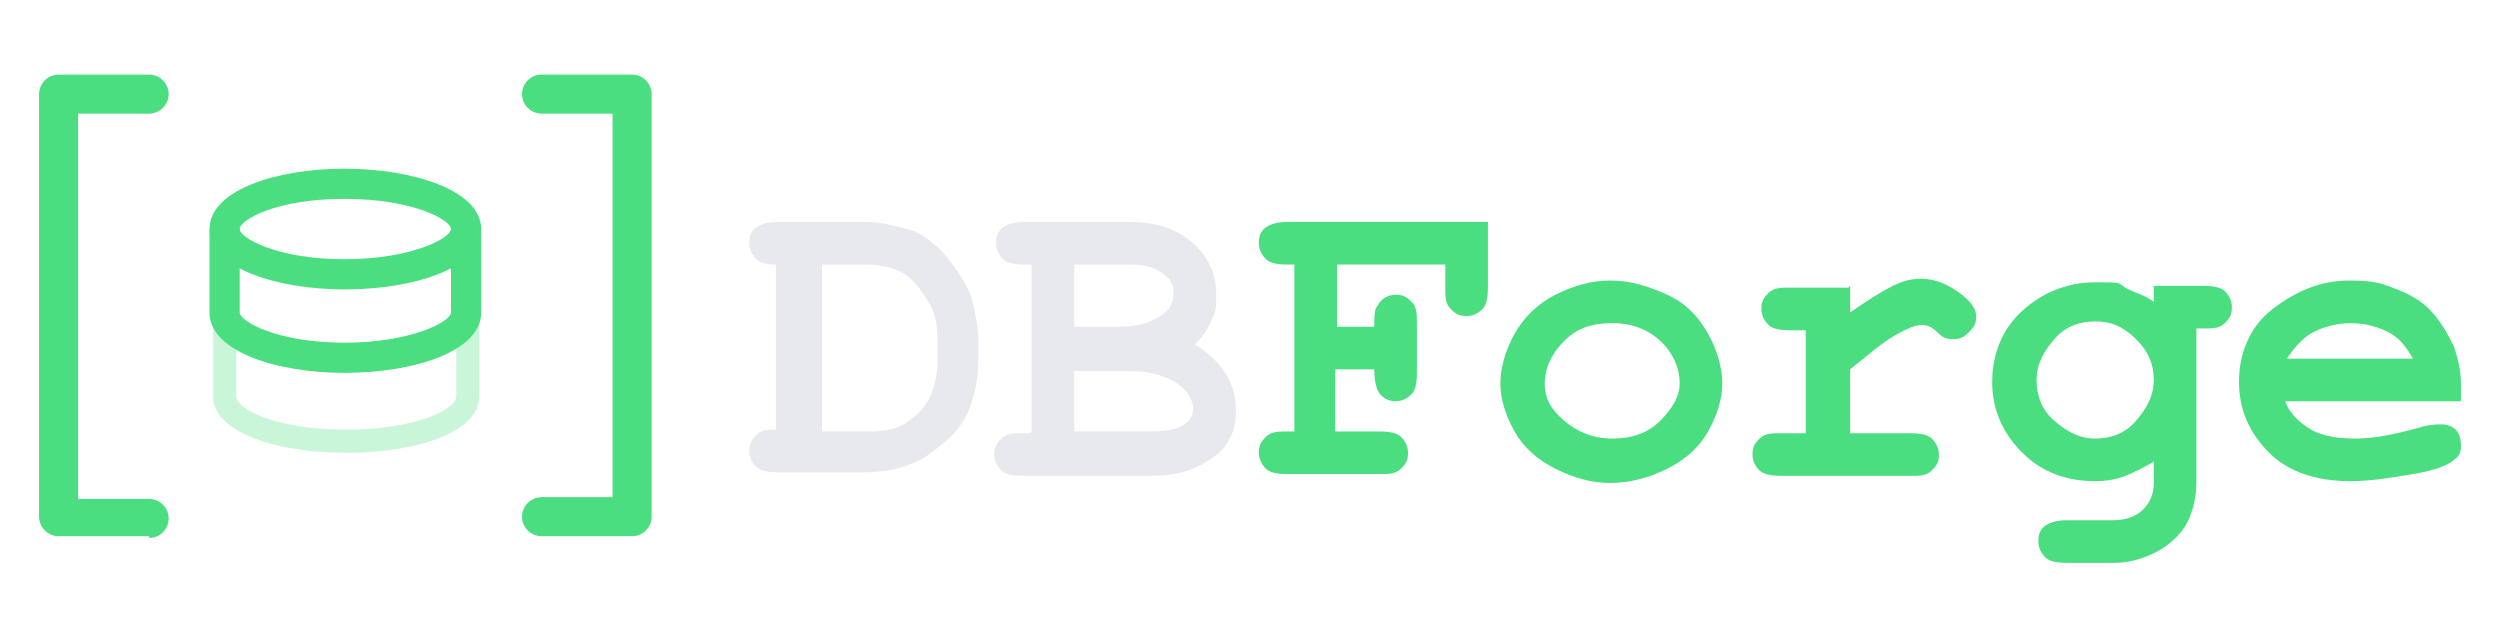
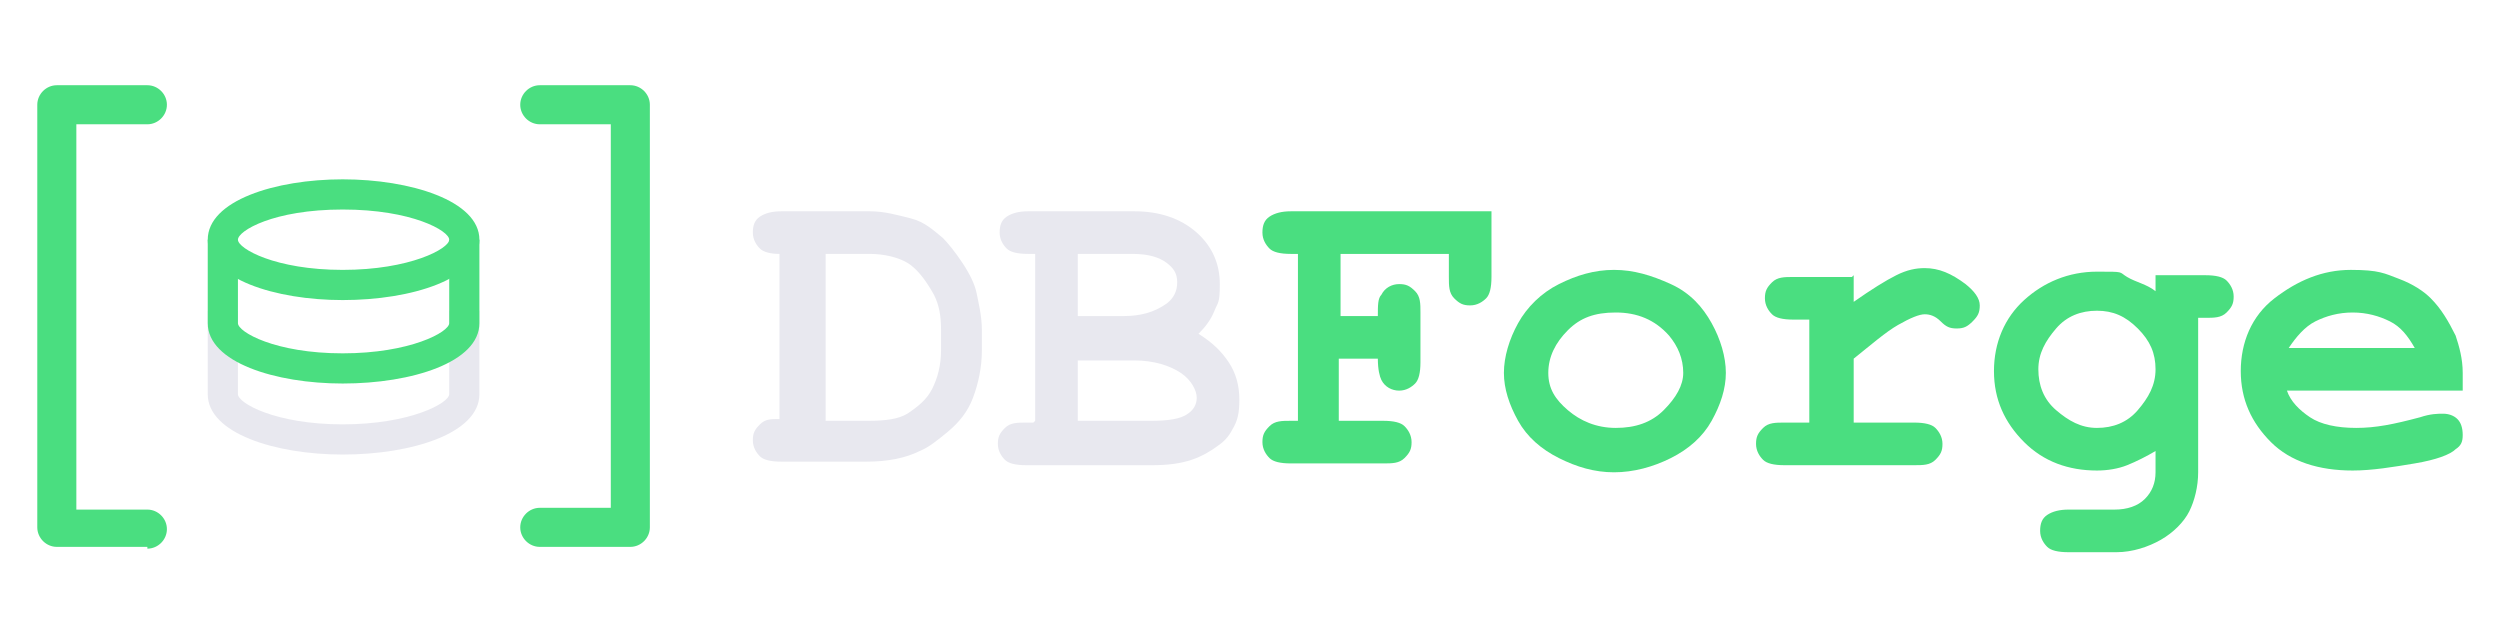
<svg xmlns="http://www.w3.org/2000/svg" id="Layer_1" version="1.1" viewBox="0 0 140.8 36">
  <defs>
    <style>
      .st0 {
-         opacity: .3;
-       }
- 
-       .st0, .st1 {
-         isolation: isolate;
-       }
- 
-       .st2 {
        fill: #e8e8ef;
      }

-       .st3 {
+       .st1 {
        fill: #4ade80;
      }
    </style>
  </defs>
+   <path class="st0" d="M19.3,25.6c-3.8,0-7.6-1.2-7.6-3.4v-4.7h1.7v4.7c0,.5,2.1,1.7,5.9,1.7s6-1.2,6-1.7v-4.7h1.7v4.7c0,2.2-3.8,3.4-7.7,3.4Z" />
  <g>
-     <path class="st3" d="M8.4,30.2H3.3c-.6,0-1.1-.5-1.1-1.1V5.3c0-.6.5-1.1,1.1-1.1h5.1c.6,0,1.1.5,1.1,1.1s-.5,1.1-1.1,1.1h-4v21.7h4c.6,0,1.1.5,1.1,1.1s-.5,1.1-1.1,1.1Z" />
-     <path class="st3" d="M35.6,30.2h-5.1c-.6,0-1.1-.5-1.1-1.1s.5-1.1,1.1-1.1h4V6.4h-4c-.6,0-1.1-.5-1.1-1.1s.5-1.1,1.1-1.1h5.1c.6,0,1.1.5,1.1,1.1v23.8c0,.6-.5,1.1-1.1,1.1Z" />
-     <path class="st3" d="M19.4,16.3c-3.8,0-7.6-1.2-7.6-3.4s3.8-3.4,7.6-3.4,7.7,1.2,7.7,3.4-3.8,3.4-7.7,3.4ZM19.4,11.2c-3.9,0-5.9,1.2-5.9,1.7s2.1,1.7,5.9,1.7,6-1.2,6-1.7-2.1-1.7-6-1.7Z" />
-     <path class="st3" d="M19.4,21c-3.8,0-7.6-1.2-7.6-3.4v-4.7h1.7v4.7c0,.5,2.1,1.7,5.9,1.7s6-1.2,6-1.7v-4.7h1.7v4.7c0,2.2-3.8,3.4-7.7,3.4Z" />
-     <g class="st0">
-       <path class="st3" d="M19.4,25.5c-3.7,0-7.4-1.1-7.4-3.2v-4.7h1.3v4.7c0,.8,2.4,1.9,6.2,1.9s6.2-1.1,6.2-1.9v-4.7h1.3v4.7c0,2.1-3.7,3.2-7.4,3.2Z" />
-     </g>
+     <path class="st1" d="M8.3,30.8H3.2c-.6,0-1.1-.5-1.1-1.1V5.9c0-.6.5-1.1,1.1-1.1h5.1c.6,0,1.1.5,1.1,1.1s-.5,1.1-1.1,1.1h-4v21.7h4c.6,0,1.1.5,1.1,1.1s-.5,1.1-1.1,1.1h0Z" />
+     <path class="st1" d="M35.5,30.8h-5.1c-.6,0-1.1-.5-1.1-1.1s.5-1.1,1.1-1.1h4V7h-4c-.6,0-1.1-.5-1.1-1.1s.5-1.1,1.1-1.1h5.1c.6,0,1.1.5,1.1,1.1v23.8c0,.6-.5,1.1-1.1,1.1Z" />
+     <path class="st1" d="M19.3,16.9c-3.8,0-7.6-1.2-7.6-3.4s3.8-3.4,7.6-3.4,7.7,1.2,7.7,3.4-3.8,3.4-7.7,3.4ZM19.3,11.8c-3.9,0-5.9,1.2-5.9,1.7s2.1,1.7,5.9,1.7,6-1.2,6-1.7-2.1-1.7-6-1.7Z" />
+     <path class="st1" d="M19.3,21.6c-3.8,0-7.6-1.2-7.6-3.4v-4.7h1.7v4.7c0,.5,2.1,1.7,5.9,1.7s6-1.2,6-1.7v-4.7h1.7v4.7c0,2.2-3.8,3.4-7.7,3.4Z" />
  </g>
-   <g class="st1">
-     <g class="st1">
-       <path class="st2" d="M43.7,24.3v-9.4c-.5,0-.9-.1-1.1-.3s-.4-.5-.4-.9.1-.7.4-.9.7-.3,1.2-.3h5c.8,0,1.5.2,2.3.4s1.3.7,1.8,1.1c.3.3.7.8,1.1,1.4s.7,1.2.8,1.7.3,1.3.3,2.1v1.1c0,1-.2,1.9-.5,2.7s-.8,1.4-1.4,1.9-1.1.9-1.6,1.1c-.8.4-1.8.6-3,.6h-4.8c-.6,0-1-.1-1.2-.3s-.4-.5-.4-.9.1-.6.4-.9.6-.3,1.1-.3ZM46.1,24.3h2.6c1,0,1.7-.1,2.2-.4.6-.4,1.1-.8,1.4-1.4s.5-1.3.5-2.2v-1.1c0-.8-.1-1.4-.4-2-.5-.9-1-1.5-1.5-1.8s-1.3-.5-2.1-.5h-2.5v9.4Z" />
-       <path class="st2" d="M58.1,24.3v-9.4h-.4c-.6,0-1-.1-1.2-.3s-.4-.5-.4-.9.1-.7.4-.9.7-.3,1.2-.3h6c1.4,0,2.6.4,3.5,1.2s1.3,1.8,1.3,2.9-.1,1-.3,1.5-.5.9-.9,1.3c.8.5,1.3,1,1.7,1.6s.6,1.3.6,2.1-.1,1.2-.4,1.7c-.2.4-.5.7-.8.9-.4.3-.9.6-1.5.8s-1.3.3-2.2.3h-7.1c-.6,0-1-.1-1.2-.3s-.4-.5-.4-.9.1-.6.4-.9.7-.3,1.2-.3h.4ZM60.5,18.4h2.6c.9,0,1.7-.2,2.4-.7.4-.3.6-.7.6-1.2s-.2-.8-.6-1.1-1-.5-1.9-.5h-3.1v3.5ZM60.5,24.3h4.1c1,0,1.7-.1,2.1-.4.3-.2.5-.5.5-.9s-.3-1-.9-1.4-1.5-.7-2.6-.7h-3.2v3.5Z" />
-     </g>
-     <g class="st1">
-       <path class="st3" d="M75.2,20.8v3.5h2.5c.6,0,1,.1,1.2.3s.4.5.4.9-.1.6-.4.9-.7.3-1.2.3h-5.2c-.6,0-1-.1-1.2-.3s-.4-.5-.4-.9.1-.6.4-.9.7-.3,1.2-.3h.4v-9.4h-.4c-.6,0-1-.1-1.2-.3s-.4-.5-.4-.9.1-.7.4-.9.7-.3,1.2-.3h11.3v3.7c0,.6-.1,1-.3,1.2s-.5.4-.9.4-.6-.1-.9-.4-.3-.7-.3-1.2v-1.3h-6.1v3.5h2.1c0-.6,0-1,.2-1.2.2-.4.6-.6,1-.6s.6.1.9.4.3.7.3,1.2v2.8c0,.6-.1,1-.3,1.2s-.5.4-.9.4-.8-.2-1-.6c-.1-.2-.2-.6-.2-1.2h-2.1Z" />
-       <path class="st3" d="M97,21.6c0,.9-.3,1.8-.8,2.7s-1.3,1.6-2.3,2.1-2.1.8-3.2.8-2.1-.3-3.1-.8-1.8-1.2-2.3-2.1-.8-1.8-.8-2.7.3-1.9.8-2.8,1.3-1.7,2.3-2.2,2-.8,3.1-.8,2.1.3,3.2.8,1.8,1.3,2.3,2.2.8,1.9.8,2.8ZM94.6,21.6c0-.8-.3-1.5-.8-2.1-.8-.9-1.8-1.3-3-1.3s-2,.3-2.7,1-1.1,1.5-1.1,2.4.4,1.5,1.1,2.1,1.6,1,2.7,1,2-.3,2.7-1,1.1-1.4,1.1-2.1Z" />
-       <path class="st3" d="M104.2,16.1v1.5c1-.7,1.8-1.2,2.4-1.5s1.1-.4,1.6-.4c.8,0,1.5.3,2.3.9.5.4.8.8.8,1.2s-.1.6-.4.9-.5.4-.9.4-.6-.1-.9-.4-.6-.4-.9-.4-.8.2-1.5.6-1.5,1.1-2.5,1.9v3.6h3.4c.6,0,1,.1,1.2.3s.4.5.4.9-.1.6-.4.9-.7.3-1.2.3h-7.3c-.6,0-1-.1-1.2-.3s-.4-.5-.4-.9.1-.6.4-.9.7-.3,1.2-.3h1.4v-5.8h-.9c-.6,0-1-.1-1.2-.3s-.4-.5-.4-.9.1-.6.4-.9.7-.3,1.2-.3h3.3Z" />
-       <path class="st3" d="M121.3,16.8v-.7h2.8c.6,0,1,.1,1.2.3s.4.5.4.9-.1.6-.4.9-.7.3-1.2.3h-.4v8.7c0,.8-.2,1.6-.5,2.2s-.9,1.2-1.6,1.6-1.6.7-2.5.7h-2.7c-.6,0-1-.1-1.2-.3s-.4-.5-.4-.9.1-.7.4-.9.7-.3,1.2-.3h2.6c.7,0,1.3-.2,1.7-.6s.6-.9.6-1.5v-1.2c-.5.3-1.1.6-1.6.8s-1.1.3-1.7.3c-1.6,0-3-.5-4.1-1.6s-1.7-2.4-1.7-4,.6-3,1.7-4,2.5-1.6,4.1-1.6,1.2,0,1.7.3,1.1.4,1.6.8ZM121.3,21.4c0-.9-.3-1.6-1-2.3s-1.4-1-2.3-1-1.7.3-2.3,1-1,1.4-1,2.3.3,1.7,1,2.3,1.4,1,2.3,1,1.7-.3,2.3-1,1-1.4,1-2.3Z" />
-       <path class="st3" d="M138.6,22.6h-9.9c.2.6.7,1.1,1.3,1.5s1.5.6,2.6.6,2.1-.2,3.6-.6c.6-.2,1-.2,1.3-.2s.6.1.8.3.3.5.3.9-.1.6-.4.8c-.3.3-1.1.6-2.3.8s-2.4.4-3.5.4c-1.9,0-3.5-.5-4.6-1.6s-1.7-2.4-1.7-4,.6-3.1,1.9-4.1,2.7-1.6,4.3-1.6,1.9.2,2.7.5,1.4.7,1.8,1.1c.6.6,1,1.3,1.4,2.1.2.6.4,1.3.4,2.1v1ZM135.9,20.2c-.4-.7-.8-1.2-1.4-1.5s-1.3-.5-2.1-.5-1.5.2-2.1.5-1.1.9-1.5,1.5h7.1Z" />
-     </g>
+   <g>
+     <path class="st0" d="M43.9,23.7v-9.4c-.5,0-.9-.1-1.1-.3s-.4-.5-.4-.9.1-.7.4-.9.7-.3,1.2-.3h5c.8,0,1.5.2,2.3.4s1.3.7,1.8,1.1c.3.3.7.8,1.1,1.4s.7,1.2.8,1.7.3,1.3.3,2.1v1.1c0,1-.2,1.9-.5,2.7s-.8,1.4-1.4,1.9-1.1.9-1.6,1.1c-.8.4-1.8.6-3,.6h-4.8c-.6,0-1-.1-1.2-.3s-.4-.5-.4-.9.1-.6.4-.9.6-.3,1.1-.3ZM46.3,23.7h2.6c1,0,1.7-.1,2.2-.4.6-.4,1.1-.8,1.4-1.4s.5-1.3.5-2.2v-1.1c0-.8-.1-1.4-.4-2-.5-.9-1-1.5-1.5-1.8s-1.3-.5-2.1-.5h-2.5v9.4Z" />
+     <path class="st0" d="M58.3,23.7v-9.4h-.4c-.6,0-1-.1-1.2-.3s-.4-.5-.4-.9.1-.7.4-.9.7-.3,1.2-.3h6c1.4,0,2.6.4,3.5,1.2s1.3,1.8,1.3,2.9-.1,1-.3,1.5-.5.9-.9,1.3c.8.5,1.3,1,1.7,1.6s.6,1.3.6,2.1-.1,1.2-.4,1.7c-.2.4-.5.7-.8.9-.4.3-.9.6-1.5.8s-1.3.3-2.2.3h-7.1c-.6,0-1-.1-1.2-.3s-.4-.5-.4-.9.1-.6.4-.9.7-.3,1.2-.3h.4ZM60.7,17.8h2.6c.9,0,1.7-.2,2.4-.7.4-.3.6-.7.6-1.2s-.2-.8-.6-1.1-1-.5-1.9-.5h-3.1v3.5ZM60.7,23.7h4.1c1,0,1.7-.1,2.1-.4.3-.2.5-.5.5-.9s-.3-1-.9-1.4-1.5-.7-2.6-.7h-3.2v3.5Z" />
+     <path class="st1" d="M75.4,20.2v3.5h2.5c.6,0,1,.1,1.2.3s.4.5.4.9-.1.6-.4.9-.7.3-1.2.3h-5.2c-.6,0-1-.1-1.2-.3s-.4-.5-.4-.9.1-.6.4-.9.7-.3,1.2-.3h.4v-9.4h-.4c-.6,0-1-.1-1.2-.3s-.4-.5-.4-.9.1-.7.4-.9.7-.3,1.2-.3h11.3v3.7c0,.6-.1,1-.3,1.2s-.5.4-.9.4-.6-.1-.9-.4-.3-.7-.3-1.2v-1.3h-6.1v3.5h2.1c0-.6,0-1,.2-1.2.2-.4.6-.6,1-.6s.6.1.9.4.3.7.3,1.2v2.8c0,.6-.1,1-.3,1.2s-.5.4-.9.4-.8-.2-1-.6c-.1-.2-.2-.6-.2-1.2h-2.1Z" />
+     <path class="st1" d="M97.2,21c0,.9-.3,1.8-.8,2.7s-1.3,1.6-2.3,2.1-2.1.8-3.2.8-2.1-.3-3.1-.8-1.8-1.2-2.3-2.1-.8-1.8-.8-2.7.3-1.9.8-2.8,1.3-1.7,2.3-2.2,2-.8,3.1-.8,2.1.3,3.2.8,1.8,1.3,2.3,2.2.8,1.9.8,2.8ZM94.8,21c0-.8-.3-1.5-.8-2.1-.8-.9-1.8-1.3-3-1.3s-2,.3-2.7,1-1.1,1.5-1.1,2.4.4,1.5,1.1,2.1,1.6,1,2.7,1,2-.3,2.7-1,1.1-1.4,1.1-2.1Z" />
+     <path class="st1" d="M104.4,15.5v1.5c1-.7,1.8-1.2,2.4-1.5s1.1-.4,1.6-.4c.8,0,1.5.3,2.3.9.5.4.8.8.8,1.2s-.1.6-.4.9-.5.4-.9.4-.6-.1-.9-.4-.6-.4-.9-.4-.8.2-1.5.6-1.5,1.1-2.5,1.9v3.6h3.4c.6,0,1,.1,1.2.3s.4.5.4.9-.1.6-.4.9-.7.3-1.2.3h-7.3c-.6,0-1-.1-1.2-.3s-.4-.5-.4-.9.1-.6.4-.9.7-.3,1.2-.3h1.4v-5.8h-.9c-.6,0-1-.1-1.2-.3s-.4-.5-.4-.9.1-.6.4-.9.7-.3,1.2-.3h3.3Z" />
+     <path class="st1" d="M121.4,16.2v-.7h2.8c.6,0,1,.1,1.2.3s.4.5.4.9-.1.6-.4.9-.7.3-1.2.3h-.4v8.7c0,.8-.2,1.6-.5,2.2s-.9,1.2-1.6,1.6-1.6.7-2.5.7h-2.7c-.6,0-1-.1-1.2-.3s-.4-.5-.4-.9.1-.7.4-.9.7-.3,1.2-.3h2.6c.7,0,1.3-.2,1.7-.6s.6-.9.6-1.5v-1.2c-.5.3-1.1.6-1.6.8s-1.1.3-1.7.3c-1.6,0-3-.5-4.1-1.6s-1.7-2.4-1.7-4,.6-3,1.7-4,2.5-1.6,4.1-1.6,1.2,0,1.7.3,1.1.4,1.6.8ZM121.4,20.8c0-.9-.3-1.6-1-2.3s-1.4-1-2.3-1-1.7.3-2.3,1-1,1.4-1,2.3.3,1.7,1,2.3,1.4,1,2.3,1,1.7-.3,2.3-1,1-1.4,1-2.3Z" />
+     <path class="st1" d="M138.7,22h-9.9c.2.6.7,1.1,1.3,1.5s1.5.6,2.6.6,2.1-.2,3.6-.6c.6-.2,1-.2,1.3-.2s.6.1.8.3.3.5.3.9-.1.6-.4.8c-.3.3-1.1.6-2.3.8s-2.4.4-3.5.4c-1.9,0-3.5-.5-4.6-1.6s-1.7-2.4-1.7-4,.6-3.1,1.9-4.1,2.7-1.6,4.3-1.6,1.9.2,2.7.5,1.4.7,1.8,1.1c.6.6,1,1.3,1.4,2.1.2.6.4,1.3.4,2.1v1ZM136,19.6c-.4-.7-.8-1.2-1.4-1.5s-1.3-.5-2.1-.5-1.5.2-2.1.5-1.1.9-1.5,1.5h7.1Z" />
  </g>
</svg>
